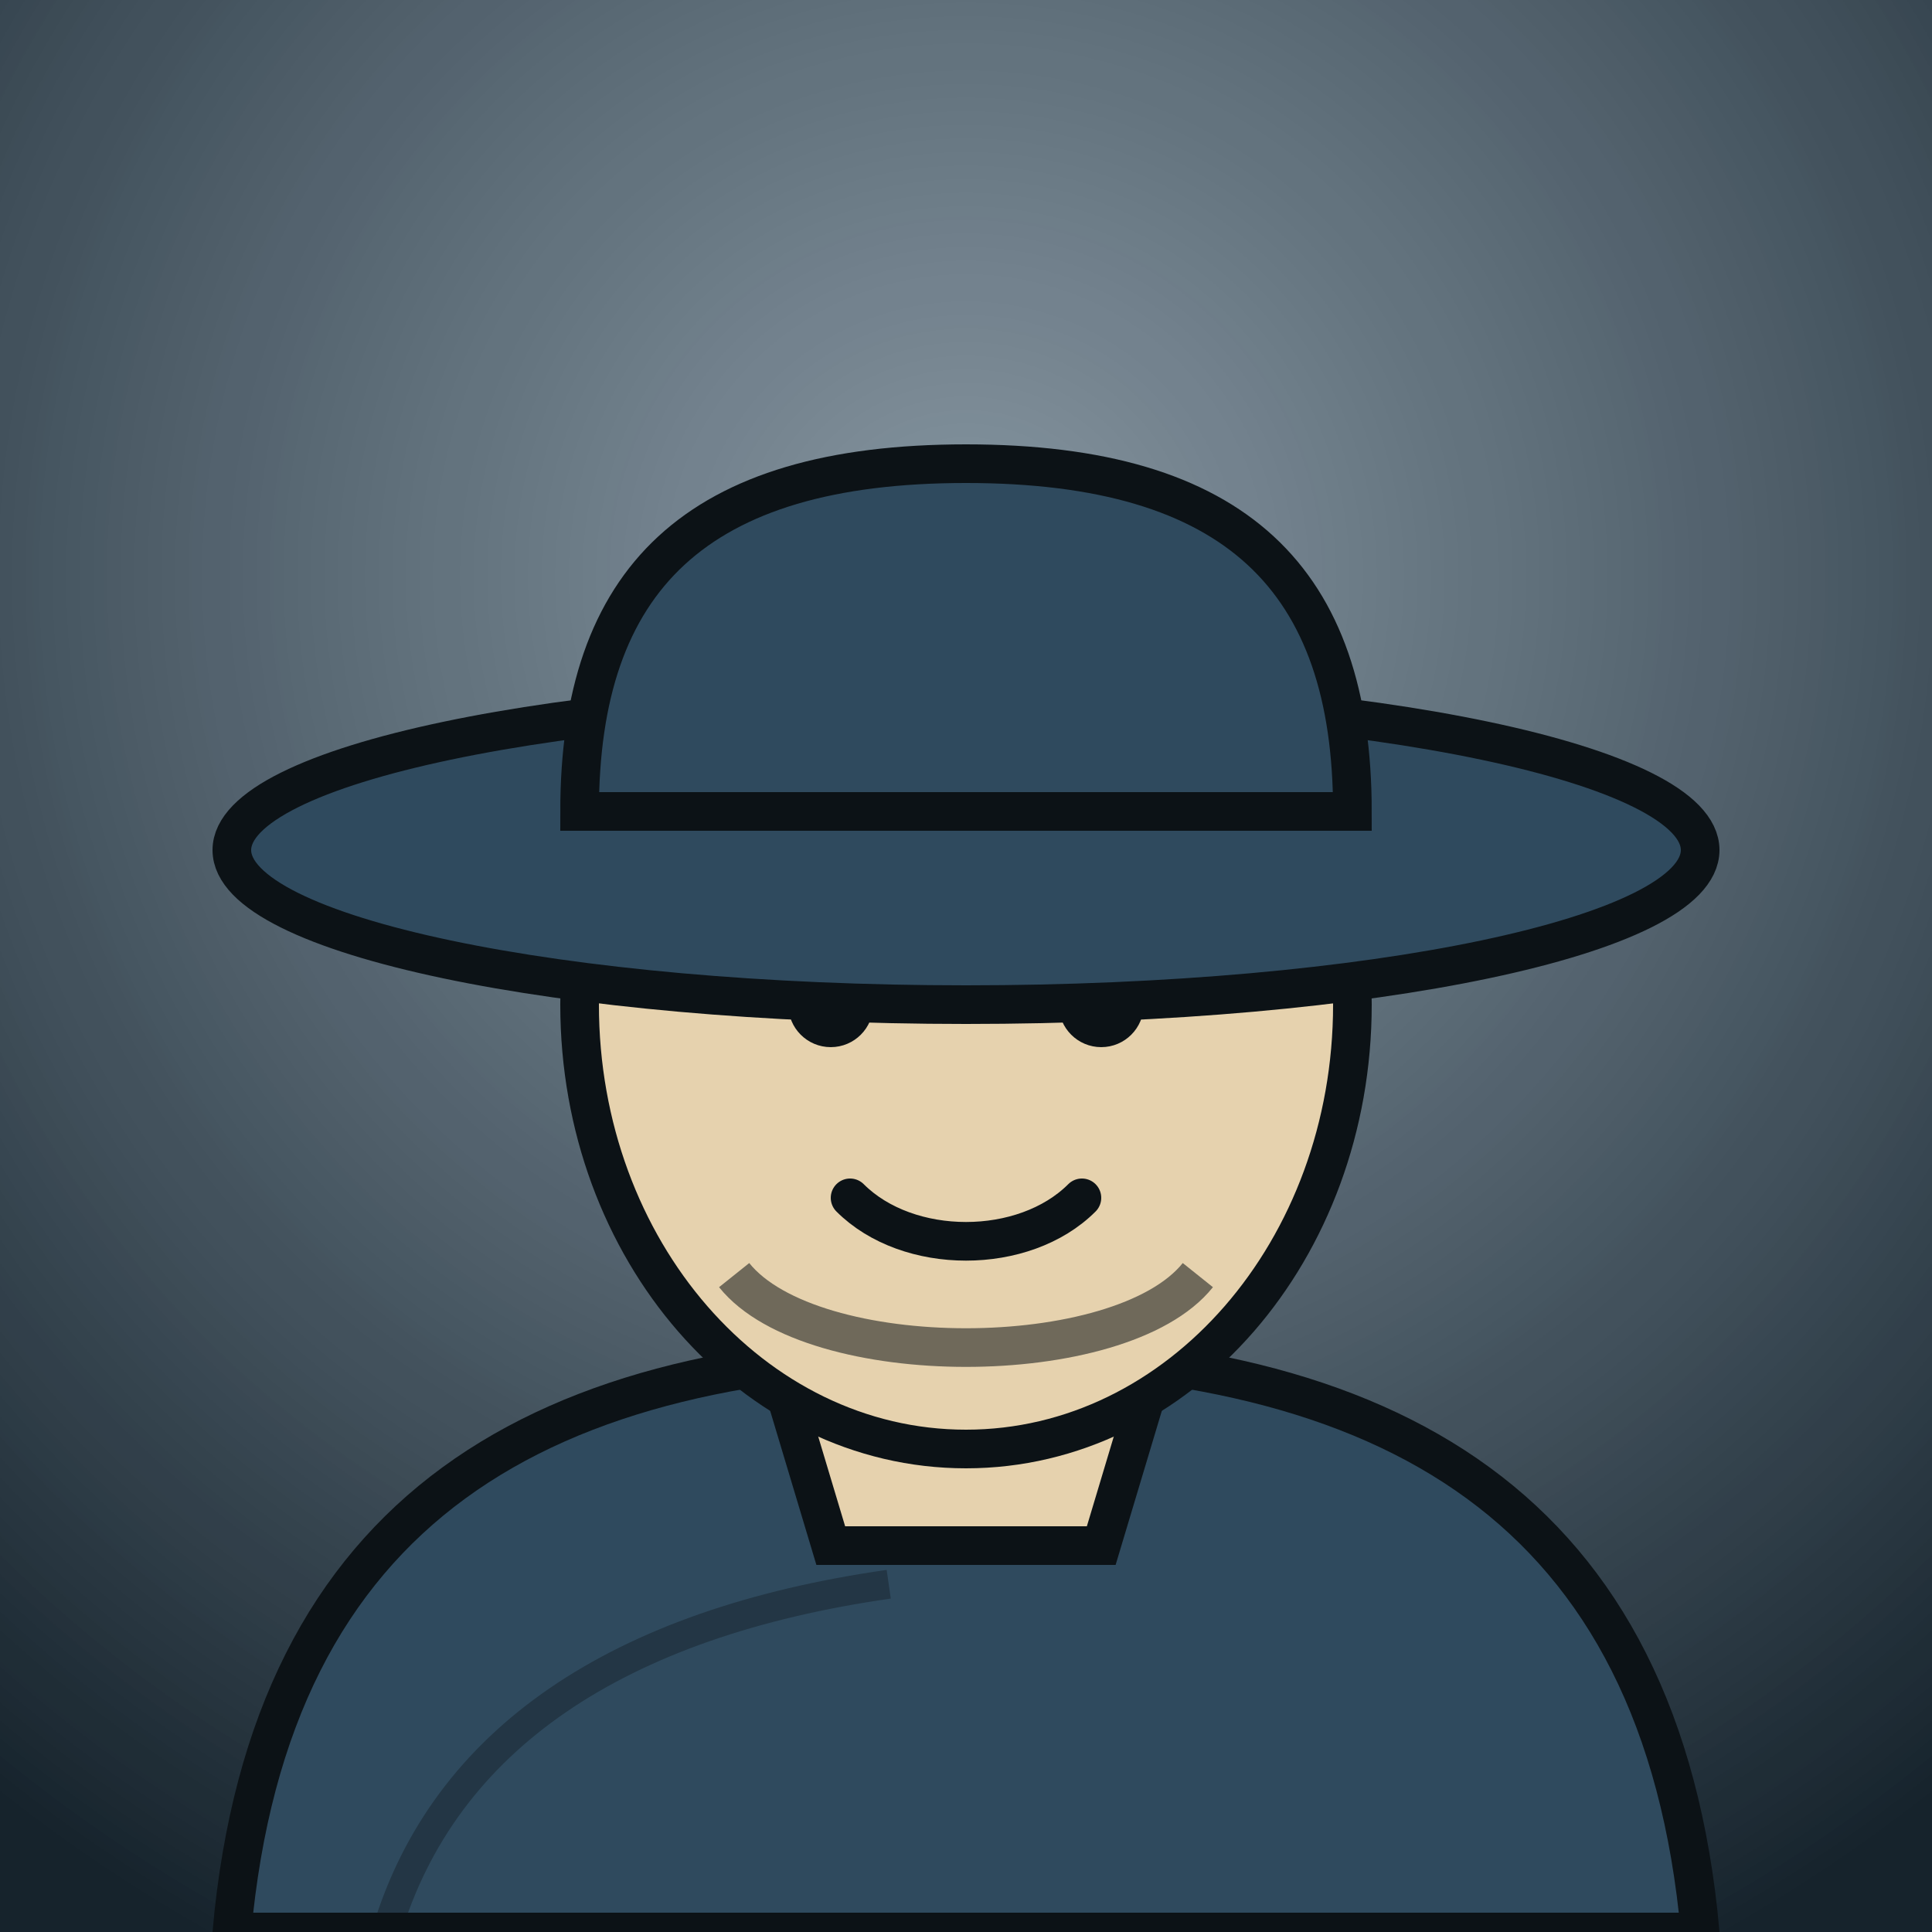
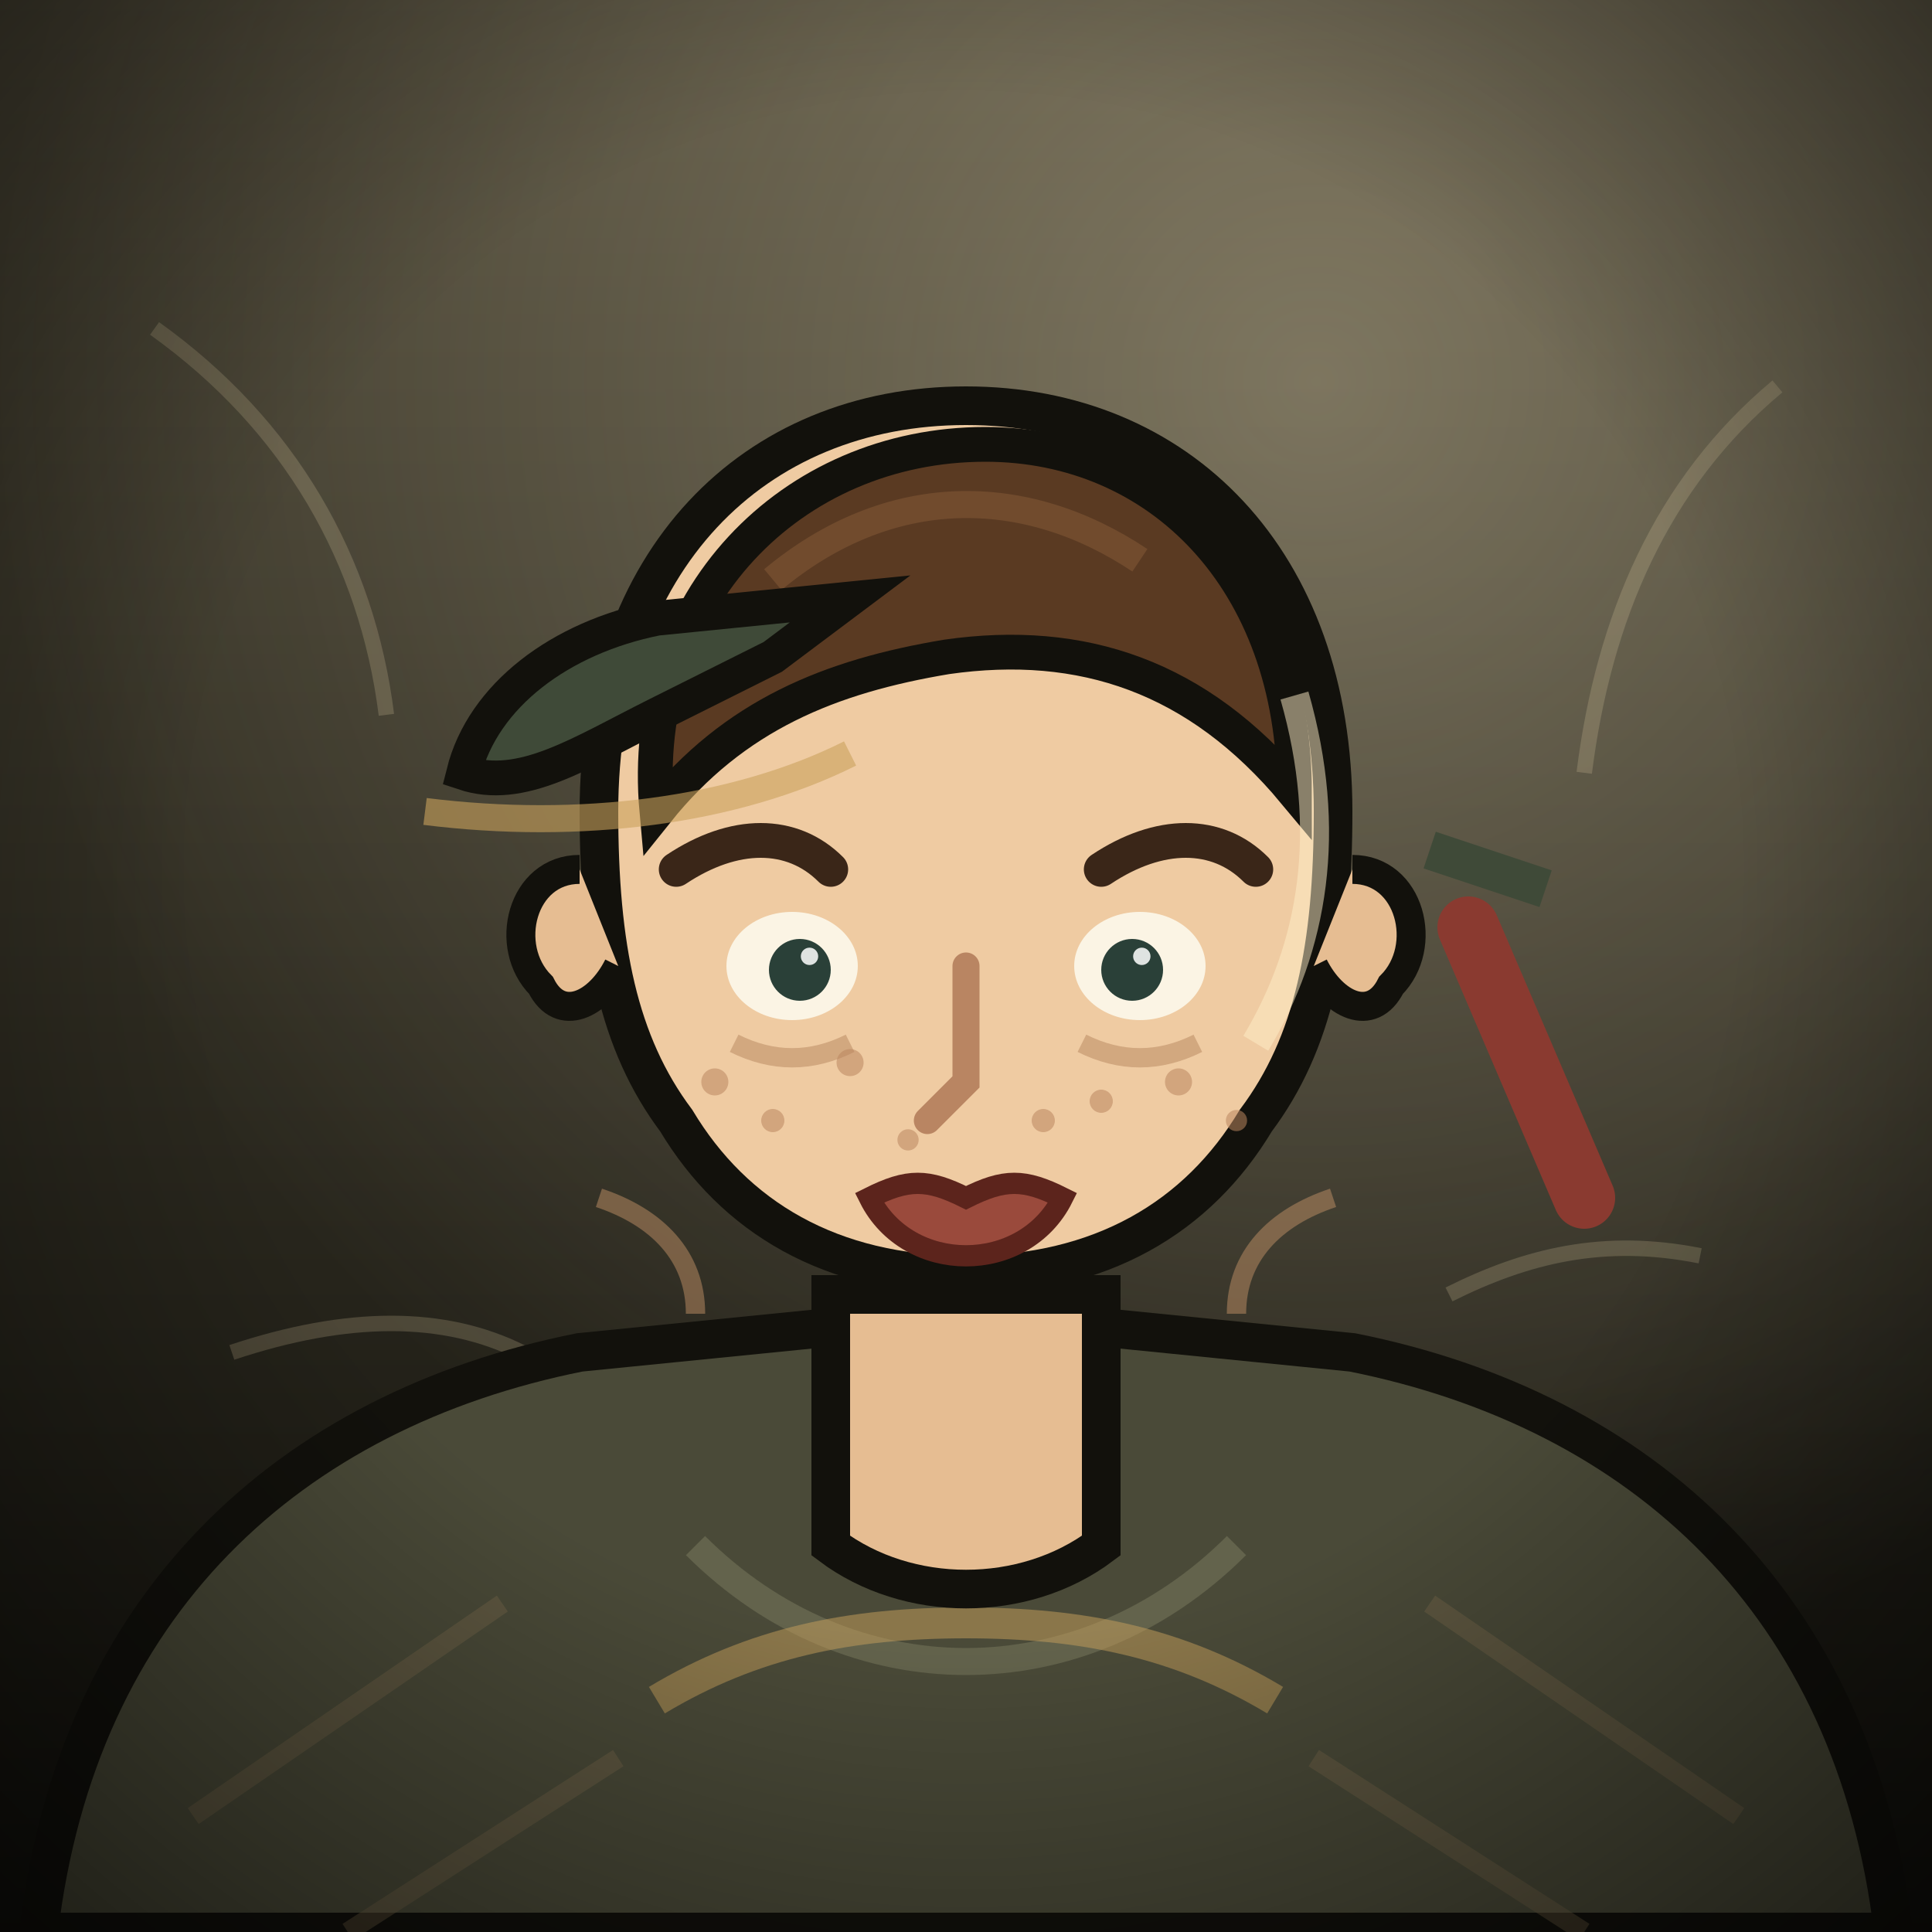
<svg xmlns="http://www.w3.org/2000/svg" viewBox="0 0 100 100">
  <defs>
-     <radialGradient id="b6" cx=".5" cy=".3" r=".8">
-       <stop offset="0" stop-color="#2f4a5e" stop-opacity=".55" />
-       <stop offset="1" stop-color="#16232c" />
+     <linearGradient id="p6bg" x1="0" y1="0" x2="0" y2="1">
+       <stop offset="0" stop-color="#4b4636" />
+       <stop offset=".66" stop-color="#26241b" />
+       <stop offset="1" stop-color="#12110c" />
+     </linearGradient>
+     <radialGradient id="p6lit" cx=".68" cy=".2" r=".68">
+       <stop offset="0" stop-color="#fff0c8" stop-opacity=".32" />
+       <stop offset="1" stop-color="#fff0c8" stop-opacity="0" />
+     </radialGradient>
+     <radialGradient id="p6vig" cx=".5" cy=".45" r=".72">
+       <stop offset=".55" stop-color="#000" stop-opacity="0" />
+       <stop offset="1" stop-color="#000" stop-opacity=".56" />
    </radialGradient>
  </defs>
-   <rect width="100" height="100" fill="url(#b6)" />
-   <path d="M12 100c2-22 16-30 38-30s36 8 38 30z" fill="#2f4a5e" stroke="#0c1216" stroke-width="2" />
-   <path d="M40 70h20l-3 10H43z" fill="#e6d2ae" stroke="#0c1216" stroke-width="2" />
-   <ellipse cx="50" cy="52" rx="20" ry="23" fill="#e6d2ae" stroke="#0c1216" stroke-width="2" />
-   <circle cx="43" cy="52" r="2.2" fill="#0c1216" />
-   <circle cx="57" cy="52" r="2.2" fill="#0c1216" />
-   <path d="M44 62c3 3 9 3 12 0" fill="none" stroke="#0c1216" stroke-width="2" stroke-linecap="round" />
-   <path d="M38 66c4 5 20 5 24 0" fill="none" stroke="#0c1216" stroke-width="2" opacity=".55" />
-   <ellipse cx="50" cy="44" rx="38" ry="8" fill="#2f4a5e" stroke="#0c1216" stroke-width="2" />
-   <path d="M30 42c0-12 6-18 20-18s20 6 20 18z" fill="#2f4a5e" stroke="#0c1216" stroke-width="2" />
-   <path d="M20 100c3-10 12-16 26-18" fill="none" stroke="#0c1216" stroke-width="1.5" opacity=".35" />
+   <rect width="100" height="100" fill="url(#p6bg)" />
+   <rect width="100" height="100" fill="url(#p6lit)" />
+   <g opacity=".2" stroke="#e9d7ac" stroke-width=".8" fill="none">
+     <path d="M8 17c7 5 11 12 12 20M92 20c-6 5-9 12-10 20M12 70c6-2 11-2 15 0M88 65c-5-1-9 0-13 2" />
+   </g>
+   <path d="M2 100c2-17 13-27 28-30l20-2 20 2c15 3 26 13 28 30z" fill="#4a4a38" stroke="#12110c" stroke-width="2" />
+   <path d="M36 80c4 4 9 6 14 6s10-2 14-6" fill="none" stroke="#6d6d54" stroke-width="1.4" opacity=".7" />
+   <path d="M34 88c5-3 10-4 16-4s11 1 16 4" fill="none" stroke="#c9a15c" stroke-width="1.6" opacity=".5" />
+   <path d="M43 67h14v13c-4 3-10 3-14 0z" fill="#e6bd92" stroke="#12110c" stroke-width="2" />
+   <path d="M31 42c0-13 8-21 19-21s19 8 19 21c0 7-1 12-4 16-3 5-8 8-15 8s-12-3-15-8c-3-4-4-9-4-16z" fill="#efcba2" stroke="#12110c" stroke-width="2" />
+   <path d="M30 45c-3 0-4 4-2 6 1 2 3 1 4-1" fill="#e6bd92" stroke="#12110c" stroke-width="1.5" />
+   <path d="M70 45c3 0 4 4 2 6-1 2-3 1-4-1" fill="#e6bd92" stroke="#12110c" stroke-width="1.5" />
+   <path d="M34 42c-1-11 7-19 17-19 9 0 16 7 16 18-5-6-11-8-18-7-6 1-11 3-15 8z" fill="#5a3a22" stroke="#12110c" stroke-width="1.8" />
+   <path d="M40 30c6-5 13-5 19-1" fill="none" stroke="#7a5232" stroke-width="1.4" opacity=".7" />
+   <path d="M35 45c3-2 6-2 8 0M57 45c3-2 6-2 8 0" fill="none" stroke="#3a2618" stroke-width="1.8" stroke-linecap="round" />
+   <ellipse cx="41" cy="50" rx="3.4" ry="2.8" fill="#fbf4e4" />
+   <circle cx="41.4" cy="50.2" r="1.6" fill="#2a4038" />
+   <circle cx="41.9" cy="49.5" r=".45" fill="#fff" opacity=".85" />
+   <ellipse cx="59" cy="50" rx="3.4" ry="2.8" fill="#fbf4e4" />
+   <circle cx="58.6" cy="50.2" r="1.6" fill="#2a4038" />
+   <circle cx="59.1" cy="49.5" r=".45" fill="#fff" opacity=".85" />
+   <path d="M38 54c2 1 4 1 6 0M56 54c2 1 4 1 6 0" fill="none" stroke="#b98a63" stroke-width="1" opacity=".55" />
+   <path d="M50 50v6l-2 2" fill="none" stroke="#b98562" stroke-width="1.4" stroke-linecap="round" />
+   <path d="M45 62c2-1 3-1 5 0 2-1 3-1 5 0-1 2-3 3-5 3s-4-1-5-3z" fill="#9a4a3c" stroke="#5c241c" stroke-width="1.1" />
+   <g fill="#b9855f" opacity=".55">
+     <circle cx="37" cy="56" r=".7" />
+     <circle cx="40" cy="58" r=".6" />
+     <circle cx="44" cy="55" r=".7" />
+     <circle cx="57" cy="57" r=".6" />
+     <circle cx="61" cy="56" r=".7" />
+     <circle cx="64" cy="58" r=".55" />
+     <circle cx="47" cy="59" r=".55" />
+     <circle cx="54" cy="58" r=".6" />
+   </g>
+   <path d="M24 40c1-4 5-7 10-8l10-1-4 3-6 3c-4 2-7 4-10 3z" fill="#3f4a38" stroke="#12110c" stroke-width="1.8" />
+   <path d="M22 42c8 1 16 0 22-3" fill="none" stroke="#c9a15c" stroke-width="1.4" opacity=".6" />
+   <path d="M31 62c3 1 5 3 5 6M69 62c-3 1-5 3-5 6" fill="none" stroke="#c09066" stroke-width="1" opacity=".5" />
+   <path d="M76 48l6 14" stroke="#8a3a30" stroke-width="3.2" stroke-linecap="round" />
+   <path d="M74 44l6 2" stroke="#3f4a38" stroke-width="2" />
+   <g stroke="#7a6a4a" stroke-width="1" opacity=".4" fill="none">
+     <path d="M10 94l16-11M18 100l14-9M90 94L74 83M82 100L68 91" />
+   </g>
+   <path d="M67 36c2 7 1 13-2 18" fill="none" stroke="#fff0c8" stroke-width="1.5" opacity=".5" />
+   <rect width="100" height="100" fill="url(#p6vig)" />
</svg>
